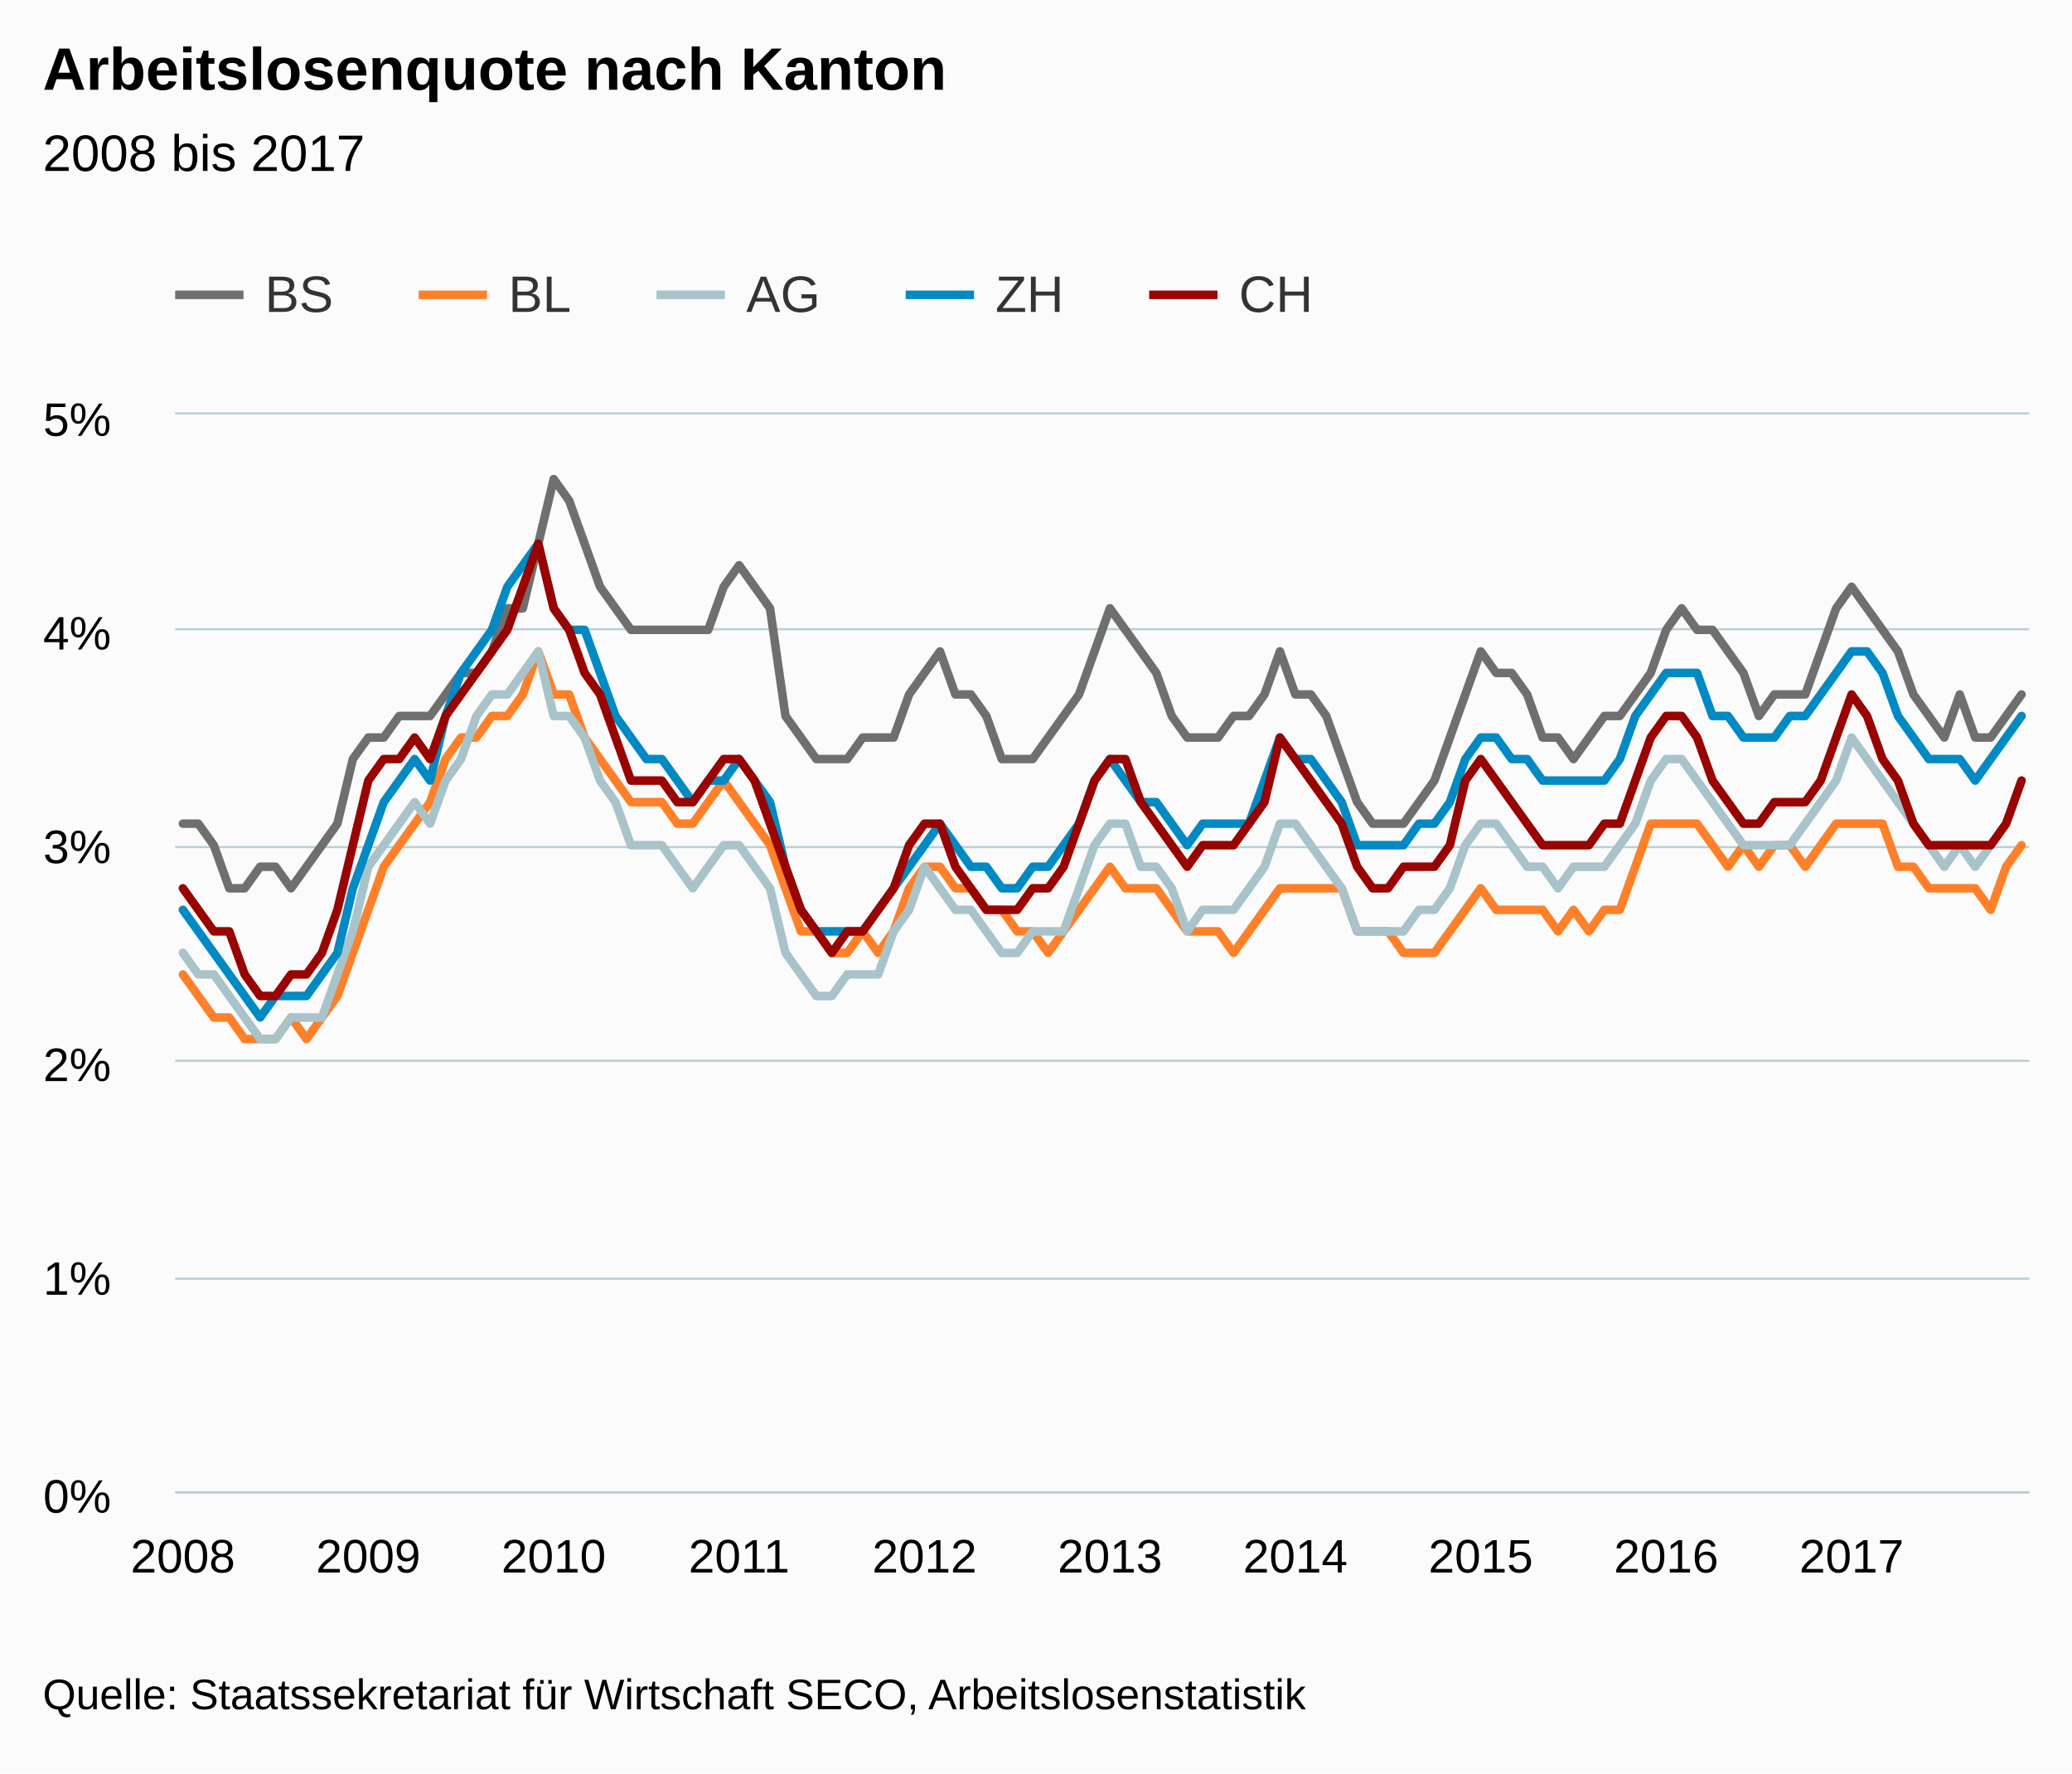
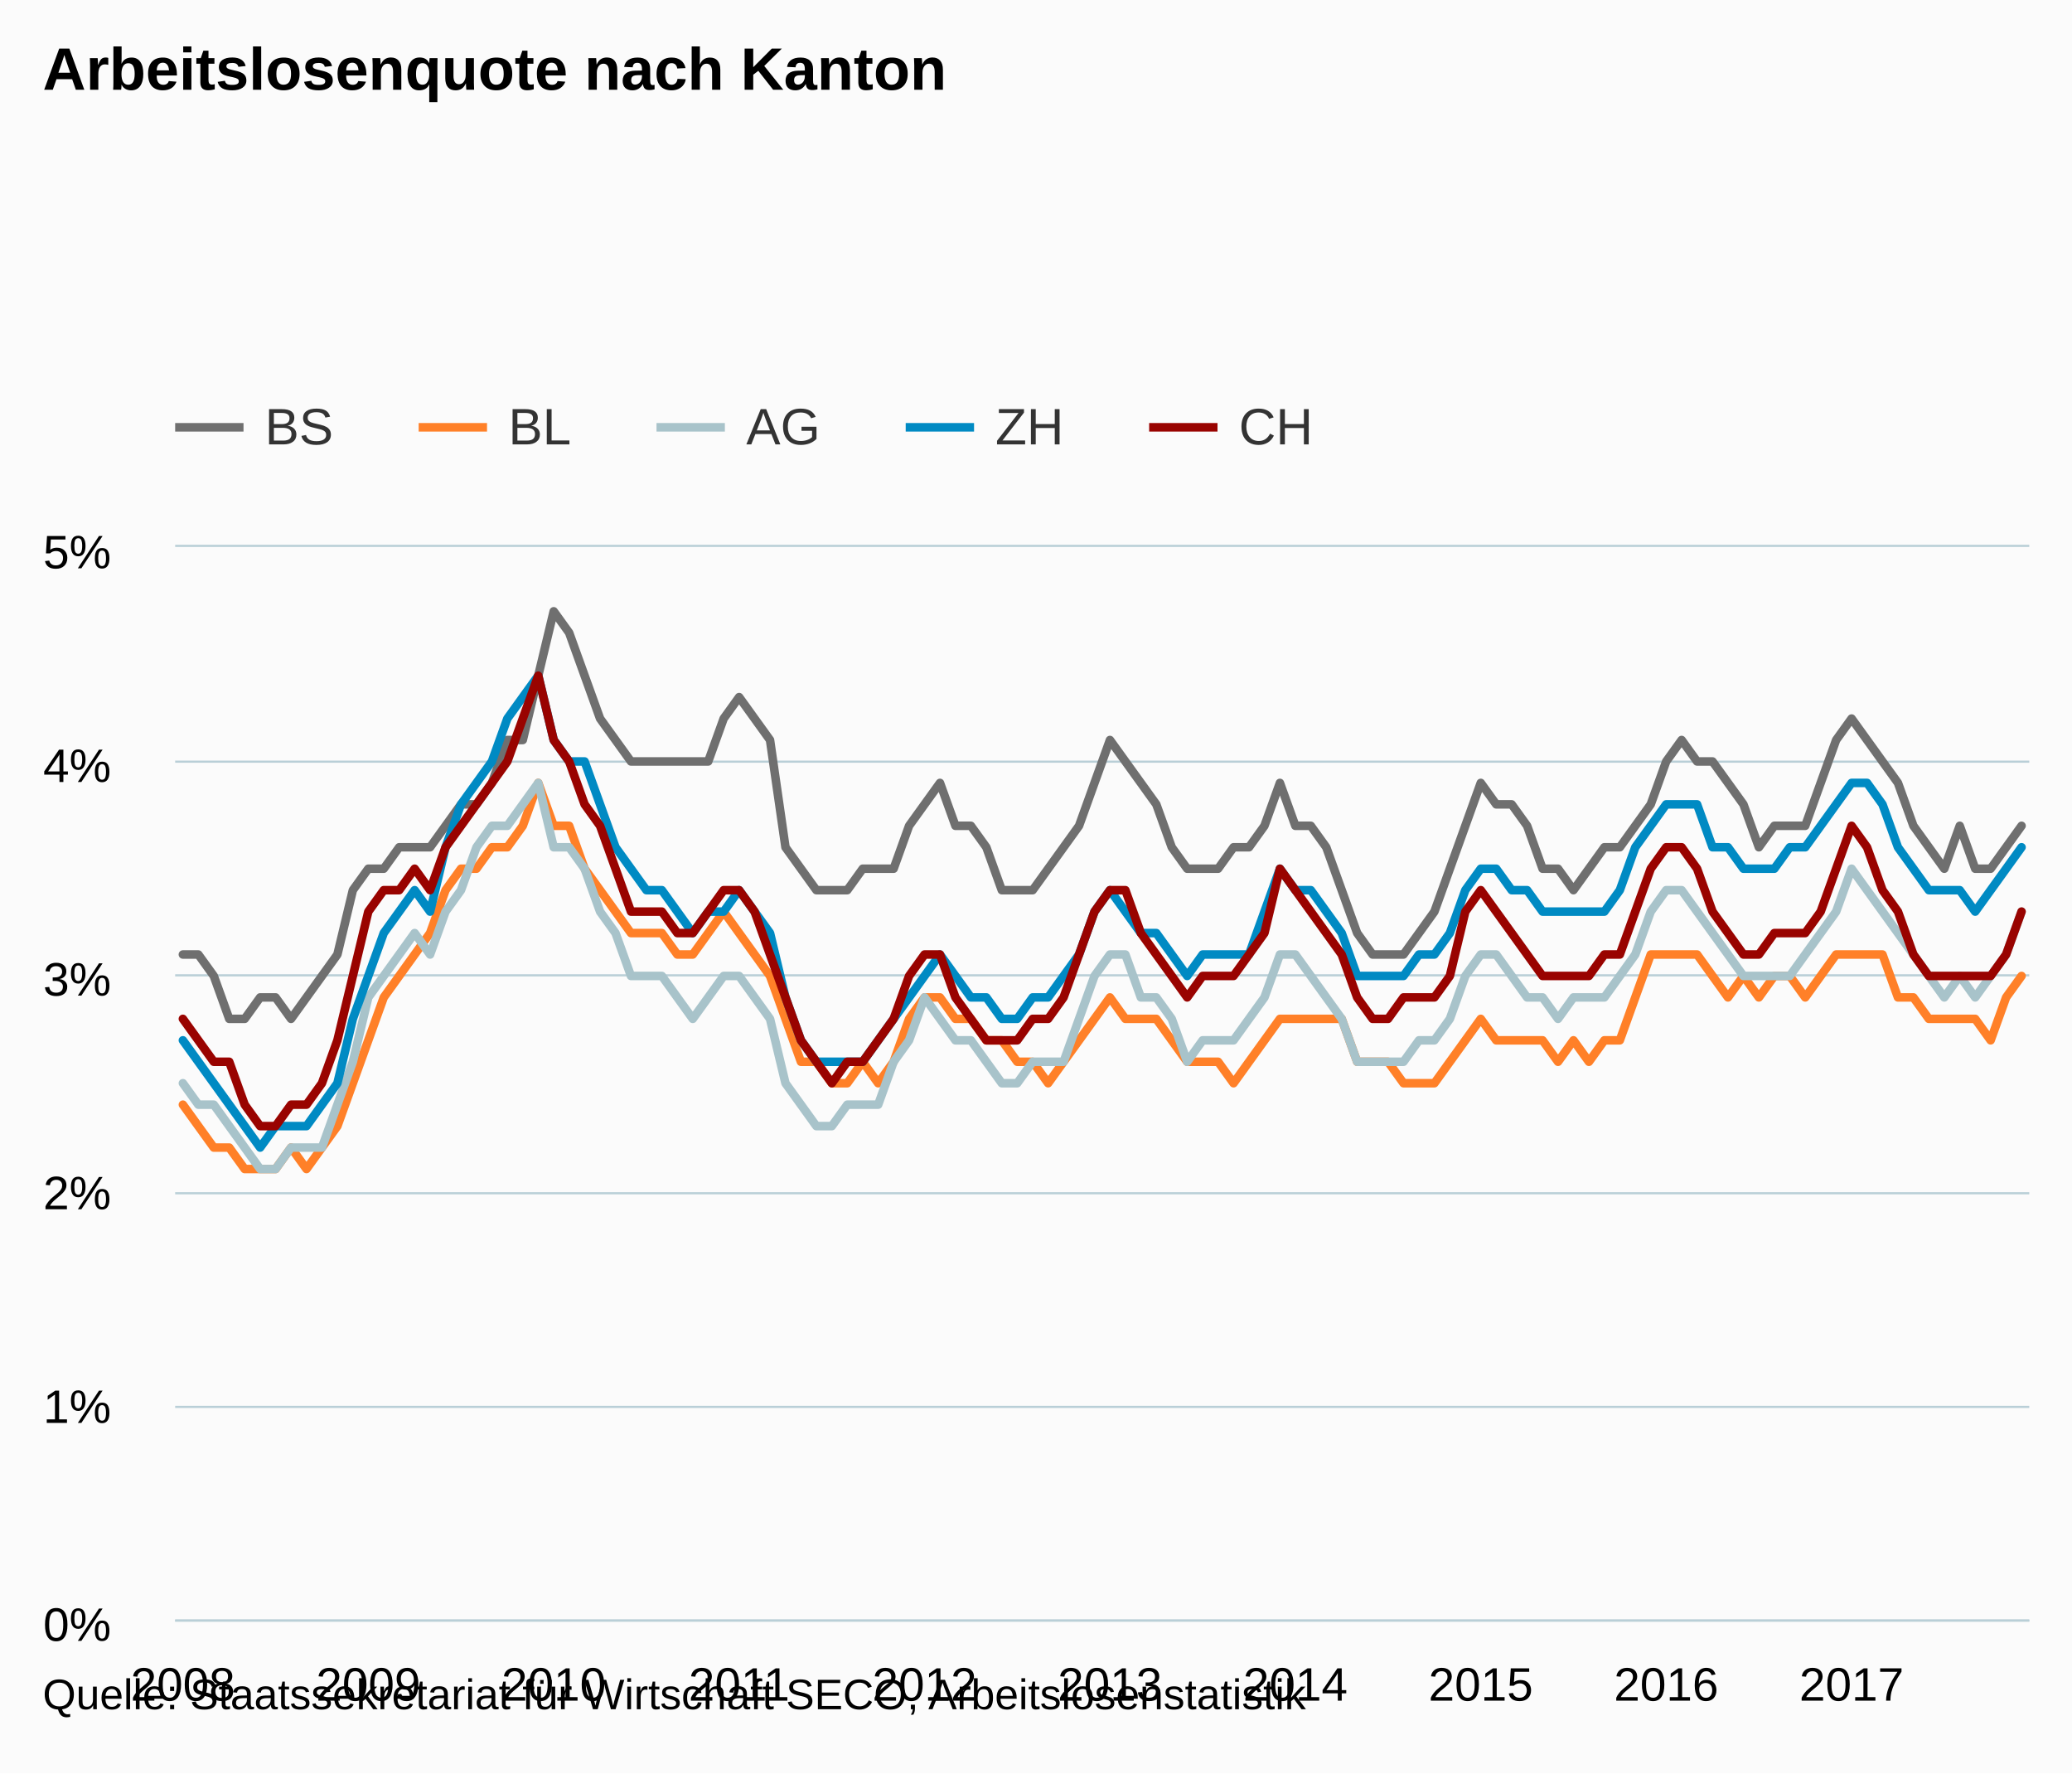
- <svg xmlns="http://www.w3.org/2000/svg" version="1.1" class="highcharts-root" style="font-family:arial;font-size:12px;" viewBox="0 0 485 415">
+ <svg xmlns="http://www.w3.org/2000/svg" version="1.1" class="highcharts-root" style="font-family:Arial;font-size:12px;" viewBox="0 0 485 415">
  <defs>
    <clipPath>
-       <rect x="0" y="0" width="434" height="252" fill="none" />
+       <rect x="0" y="0" width="434" height="251" fill="none" />
    </clipPath>
    <clipPath id="a">
-       <rect x="0" y="0" width="434" height="252" fill="none" />
+       <rect x="0" y="0" width="434" height="251" fill="none" />
    </clipPath>
  </defs>
  <rect fill="#fbfbfb" class="highcharts-background" x="0" y="0" width="485" height="415" rx="0" ry="0" />
-   <rect fill="none" class="highcharts-plot-background" x="41" y="97" width="434" height="252" />
+   <rect fill="none" class="highcharts-plot-background" x="41" y="128" width="434" height="251" />
  <g class="highcharts-pane-group" />
  <g class="highcharts-grid highcharts-xaxis-grid ">
-     <path fill="none" class="highcharts-grid-line" d="M 42.5 97 L 42.5 349" opacity="1" />
-     <path fill="none" class="highcharts-grid-line" d="M 85.5 97 L 85.5 349" opacity="1" />
-     <path fill="none" class="highcharts-grid-line" d="M 129.5 97 L 129.5 349" opacity="1" />
-     <path fill="none" class="highcharts-grid-line" d="M 172.5 97 L 172.5 349" opacity="1" />
-     <path fill="none" class="highcharts-grid-line" d="M 215.5 97 L 215.5 349" opacity="1" />
-     <path fill="none" class="highcharts-grid-line" d="M 259.5 97 L 259.5 349" opacity="1" />
-     <path fill="none" class="highcharts-grid-line" d="M 302.5 97 L 302.5 349" opacity="1" />
-     <path fill="none" class="highcharts-grid-line" d="M 346.5 97 L 346.5 349" opacity="1" />
-     <path fill="none" class="highcharts-grid-line" d="M 389.5 97 L 389.5 349" opacity="1" />
-     <path fill="none" class="highcharts-grid-line" d="M 432.5 97 L 432.5 349" opacity="1" />
+     <path fill="none" class="highcharts-grid-line" d="M 42.5 128 L 42.5 379" opacity="1" />
+     <path fill="none" class="highcharts-grid-line" d="M 85.5 128 L 85.5 379" opacity="1" />
+     <path fill="none" class="highcharts-grid-line" d="M 129.5 128 L 129.5 379" opacity="1" />
+     <path fill="none" class="highcharts-grid-line" d="M 172.5 128 L 172.5 379" opacity="1" />
+     <path fill="none" class="highcharts-grid-line" d="M 215.5 128 L 215.5 379" opacity="1" />
+     <path fill="none" class="highcharts-grid-line" d="M 259.5 128 L 259.5 379" opacity="1" />
+     <path fill="none" class="highcharts-grid-line" d="M 302.5 128 L 302.5 379" opacity="1" />
+     <path fill="none" class="highcharts-grid-line" d="M 346.5 128 L 346.5 379" opacity="1" />
+     <path fill="none" class="highcharts-grid-line" d="M 389.5 128 L 389.5 379" opacity="1" />
+     <path fill="none" class="highcharts-grid-line" d="M 432.5 128 L 432.5 379" opacity="1" />
  </g>
  <g class="highcharts-grid highcharts-yaxis-grid ">
-     <path fill="none" stroke="#B9CFD7" stroke-width="0.5" class="highcharts-grid-line" d="M 41 349.25 L 475 349.25" opacity="1" />
-     <path fill="none" stroke="#B9CFD7" stroke-width="0.5" class="highcharts-grid-line" d="M 41 299.25 L 475 299.25" opacity="1" />
-     <path fill="none" stroke="#B9CFD7" stroke-width="0.5" class="highcharts-grid-line" d="M 41 248.25 L 475 248.25" opacity="1" />
-     <path fill="none" stroke="#B9CFD7" stroke-width="0.5" class="highcharts-grid-line" d="M 41 198.25 L 475 198.25" opacity="1" />
-     <path fill="none" stroke="#B9CFD7" stroke-width="0.5" class="highcharts-grid-line" d="M 41 147.25 L 475 147.25" opacity="1" />
-     <path fill="none" stroke="#B9CFD7" stroke-width="0.5" class="highcharts-grid-line" d="M 41 96.75 L 475 96.75" opacity="1" />
+     <path fill="none" stroke="#B9CFD7" stroke-width="0.5" class="highcharts-grid-line" d="M 41 379.25 L 475 379.25" opacity="1" />
+     <path fill="none" stroke="#B9CFD7" stroke-width="0.5" class="highcharts-grid-line" d="M 41 329.25 L 475 329.25" opacity="1" />
+     <path fill="none" stroke="#B9CFD7" stroke-width="0.5" class="highcharts-grid-line" d="M 41 279.25 L 475 279.25" opacity="1" />
+     <path fill="none" stroke="#B9CFD7" stroke-width="0.5" class="highcharts-grid-line" d="M 41 228.25 L 475 228.25" opacity="1" />
+     <path fill="none" stroke="#B9CFD7" stroke-width="0.5" class="highcharts-grid-line" d="M 41 178.25 L 475 178.25" opacity="1" />
+     <path fill="none" stroke="#B9CFD7" stroke-width="0.5" class="highcharts-grid-line" d="M 41 127.75 L 475 127.75" opacity="1" />
  </g>
-   <rect fill="none" class="highcharts-plot-border" x="41" y="97" width="434" height="252" />
+   <rect fill="none" class="highcharts-plot-border" x="41" y="128" width="434" height="251" />
  <g class="highcharts-axis highcharts-xaxis ">
-     <path fill="none" class="highcharts-axis-line" stroke="#B9CFD7" stroke-width="0.5" d="M 41 349.25 L 475 349.25" />
+     <path fill="none" class="highcharts-axis-line" stroke="#B9CFD7" stroke-width="0.5" d="M 41 379.25 L 475 379.25" />
  </g>
  <g class="highcharts-axis highcharts-yaxis ">
-     <path fill="none" class="highcharts-axis-line" d="M 41 97 L 41 349" />
+     <path fill="none" class="highcharts-axis-line" d="M 41 128 L 41 379" />
  </g>
  <g class="highcharts-series-group">
-     <g class="highcharts-series highcharts-series-0 highcharts-line-series highcharts-color-undefined " transform="translate(41,97) scale(1 1)" clip-path="url(#a)">
-       <path fill="none" d="M 1.808 95.76 L 5.425 95.76 L 9.042 100.8 L 12.658 110.88 L 16.275 110.88 L 19.892 105.84 L 23.508 105.84 L 27.125 110.88 L 30.742 105.84 L 34.358 100.8 L 37.975 95.76 L 41.592 80.64 L 45.208 75.6 L 48.825 75.6 L 52.442 70.56 L 56.058 70.56 L 59.675 70.56 L 63.292 65.52 L 66.908 60.48 L 70.525 60.48 L 74.142 55.44 L 77.758 45.36 L 81.375 45.36 L 84.992 30.24 L 88.608 15.12 L 92.225 20.16 L 95.842 30.24 L 99.458 40.32 L 103.075 45.36 L 106.692 50.4 L 110.308 50.4 L 113.925 50.4 L 117.542 50.4 L 121.158 50.4 L 124.775 50.4 L 128.392 40.32 L 132.008 35.28 L 135.625 40.32 L 139.242 45.36 L 142.858 70.56 L 146.475 75.6 L 150.092 80.64 L 153.708 80.64 L 157.325 80.64 L 160.942 75.6 L 164.558 75.6 L 168.175 75.6 L 171.792 65.52 L 175.408 60.48 L 179.025 55.44 L 182.642 65.52 L 186.258 65.52 L 189.875 70.56 L 193.492 80.64 L 197.108 80.64 L 200.725 80.64 L 204.342 75.6 L 207.958 70.56 L 211.575 65.52 L 215.192 55.44 L 218.808 45.36 L 222.425 50.4 L 226.042 55.44 L 229.658 60.48 L 233.275 70.56 L 236.892 75.6 L 240.508 75.6 L 244.125 75.6 L 247.742 70.56 L 251.358 70.56 L 254.975 65.52 L 258.592 55.44 L 262.208 65.52 L 265.825 65.52 L 269.442 70.56 L 273.058 80.64 L 276.675 90.72 L 280.292 95.76 L 283.908 95.76 L 287.525 95.76 L 291.142 90.72 L 294.758 85.68 L 298.375 75.6 L 301.992 65.52 L 305.608 55.44 L 309.225 60.48 L 312.842 60.48 L 316.458 65.52 L 320.075 75.6 L 323.692 75.6 L 327.308 80.64 L 330.925 75.6 L 334.542 70.56 L 338.158 70.56 L 341.775 65.52 L 345.392 60.48 L 349.008 50.4 L 352.625 45.36 L 356.242 50.4 L 359.858 50.4 L 363.475 55.44 L 367.092 60.48 L 370.708 70.56 L 374.325 65.52 L 377.942 65.52 L 381.558 65.52 L 385.175 55.44 L 388.792 45.36 L 392.408 40.32 L 396.025 45.36 L 399.642 50.4 L 403.258 55.44 L 406.875 65.52 L 410.492 70.56 L 414.108 75.6 L 417.725 65.52 L 421.342 75.6 L 424.958 75.6 L 428.575 70.56 L 432.192 65.52" class="highcharts-graph" stroke="#6F6F6F" stroke-width="2" stroke-linejoin="round" stroke-linecap="round" />
+     <g class="highcharts-series highcharts-series-0 highcharts-line-series " transform="translate(41,128) scale(1 1)" clip-path="url(#a)">
+       <path fill="none" d="M 1.808 95.38 L 5.425 95.38 L 9.042 100.4 L 12.658 110.44 L 16.275 110.44 L 19.892 105.42 L 23.508 105.42 L 27.125 110.44 L 30.742 105.42 L 34.358 100.4 L 37.975 95.38 L 41.592 80.32 L 45.208 75.3 L 48.825 75.3 L 52.442 70.28 L 56.058 70.28 L 59.675 70.28 L 63.292 65.26 L 66.908 60.24 L 70.525 60.24 L 74.142 55.22 L 77.758 45.18 L 81.375 45.18 L 84.992 30.12 L 88.608 15.06 L 92.225 20.08 L 95.842 30.12 L 99.458 40.16 L 103.075 45.18 L 106.692 50.2 L 110.308 50.2 L 113.925 50.2 L 117.542 50.2 L 121.158 50.2 L 124.775 50.2 L 128.392 40.16 L 132.008 35.14 L 135.625 40.16 L 139.242 45.18 L 142.858 70.28 L 146.475 75.3 L 150.092 80.32 L 153.708 80.32 L 157.325 80.32 L 160.942 75.3 L 164.558 75.3 L 168.175 75.3 L 171.792 65.26 L 175.408 60.24 L 179.025 55.22 L 182.642 65.26 L 186.258 65.26 L 189.875 70.28 L 193.492 80.32 L 197.108 80.32 L 200.725 80.32 L 204.342 75.3 L 207.958 70.28 L 211.575 65.26 L 215.192 55.22 L 218.808 45.18 L 222.425 50.2 L 226.042 55.22 L 229.658 60.24 L 233.275 70.28 L 236.892 75.3 L 240.508 75.3 L 244.125 75.3 L 247.742 70.28 L 251.358 70.28 L 254.975 65.26 L 258.592 55.22 L 262.208 65.26 L 265.825 65.26 L 269.442 70.28 L 273.058 80.32 L 276.675 90.36 L 280.292 95.38 L 283.908 95.38 L 287.525 95.38 L 291.142 90.36 L 294.758 85.34 L 298.375 75.3 L 301.992 65.26 L 305.608 55.22 L 309.225 60.24 L 312.842 60.24 L 316.458 65.26 L 320.075 75.3 L 323.692 75.3 L 327.308 80.32 L 330.925 75.3 L 334.542 70.28 L 338.158 70.28 L 341.775 65.26 L 345.392 60.24 L 349.008 50.2 L 352.625 45.18 L 356.242 50.2 L 359.858 50.2 L 363.475 55.22 L 367.092 60.24 L 370.708 70.28 L 374.325 65.26 L 377.942 65.26 L 381.558 65.26 L 385.175 55.22 L 388.792 45.18 L 392.408 40.16 L 396.025 45.18 L 399.642 50.2 L 403.258 55.22 L 406.875 65.26 L 410.492 70.28 L 414.108 75.3 L 417.725 65.26 L 421.342 75.3 L 424.958 75.3 L 428.575 70.28 L 432.192 65.26" class="highcharts-graph" stroke="#6F6F6F" stroke-width="2" stroke-linejoin="round" stroke-linecap="round" />
    </g>
-     <g class="highcharts-markers highcharts-series-0 highcharts-line-series highcharts-color-undefined " transform="translate(41,97) scale(1 1)" clip-path="none" />
-     <g class="highcharts-series highcharts-series-1 highcharts-line-series highcharts-color-undefined " transform="translate(41,97) scale(1 1)" clip-path="url(#a)">
-       <path fill="none" d="M 1.808 131.04 L 5.425 136.08 L 9.042 141.12 L 12.658 141.12 L 16.275 146.16 L 19.892 146.16 L 23.508 146.16 L 27.125 141.12 L 30.742 146.16 L 34.358 141.12 L 37.975 136.08 L 41.592 126 L 45.208 115.92 L 48.825 105.84 L 52.442 100.8 L 56.058 95.76 L 59.675 90.72 L 63.292 80.64 L 66.908 75.6 L 70.525 75.6 L 74.142 70.56 L 77.758 70.56 L 81.375 65.52 L 84.992 55.44 L 88.608 65.52 L 92.225 65.52 L 95.842 75.6 L 99.458 80.64 L 103.075 85.68 L 106.692 90.72 L 110.308 90.72 L 113.925 90.72 L 117.542 95.76 L 121.158 95.76 L 124.775 90.72 L 128.392 85.68 L 132.008 90.72 L 135.625 95.76 L 139.242 100.8 L 142.858 110.88 L 146.475 120.96 L 150.092 120.96 L 153.708 126 L 157.325 126 L 160.942 120.96 L 164.558 126 L 168.175 120.96 L 171.792 110.88 L 175.408 105.84 L 179.025 105.84 L 182.642 110.88 L 186.258 110.88 L 189.875 115.92 L 193.492 115.92 L 197.108 120.96 L 200.725 120.96 L 204.342 126 L 207.958 120.96 L 211.575 115.92 L 215.192 110.88 L 218.808 105.84 L 222.425 110.88 L 226.042 110.88 L 229.658 110.88 L 233.275 115.92 L 236.892 120.96 L 240.508 120.96 L 244.125 120.96 L 247.742 126 L 251.358 120.96 L 254.975 115.92 L 258.592 110.88 L 262.208 110.88 L 265.825 110.88 L 269.442 110.88 L 273.058 110.88 L 276.675 120.96 L 280.292 120.96 L 283.908 120.96 L 287.525 126 L 291.142 126 L 294.758 126 L 298.375 120.96 L 301.992 115.92 L 305.608 110.88 L 309.225 115.92 L 312.842 115.92 L 316.458 115.92 L 320.075 115.92 L 323.692 120.96 L 327.308 115.92 L 330.925 120.96 L 334.542 115.92 L 338.158 115.92 L 341.775 105.84 L 345.392 95.76 L 349.008 95.76 L 352.625 95.76 L 356.242 95.76 L 359.858 100.8 L 363.475 105.84 L 367.092 100.8 L 370.708 105.84 L 374.325 100.8 L 377.942 100.8 L 381.558 105.84 L 385.175 100.8 L 388.792 95.76 L 392.408 95.76 L 396.025 95.76 L 399.642 95.76 L 403.258 105.84 L 406.875 105.84 L 410.492 110.88 L 414.108 110.88 L 417.725 110.88 L 421.342 110.88 L 424.958 115.92 L 428.575 105.84 L 432.192 100.8" class="highcharts-graph" stroke="#FF8028" stroke-width="2" stroke-linejoin="round" stroke-linecap="round" />
+     <g class="highcharts-markers highcharts-series-0 highcharts-line-series " transform="translate(41,128) scale(1 1)" clip-path="none" />
+     <g class="highcharts-series highcharts-series-1 highcharts-line-series " transform="translate(41,128) scale(1 1)" clip-path="url(#a)">
+       <path fill="none" d="M 1.808 130.52 L 5.425 135.54 L 9.042 140.56 L 12.658 140.56 L 16.275 145.58 L 19.892 145.58 L 23.508 145.58 L 27.125 140.56 L 30.742 145.58 L 34.358 140.56 L 37.975 135.54 L 41.592 125.5 L 45.208 115.46 L 48.825 105.42 L 52.442 100.4 L 56.058 95.38 L 59.675 90.36 L 63.292 80.32 L 66.908 75.3 L 70.525 75.3 L 74.142 70.28 L 77.758 70.28 L 81.375 65.26 L 84.992 55.22 L 88.608 65.26 L 92.225 65.26 L 95.842 75.3 L 99.458 80.32 L 103.075 85.34 L 106.692 90.36 L 110.308 90.36 L 113.925 90.36 L 117.542 95.38 L 121.158 95.38 L 124.775 90.36 L 128.392 85.34 L 132.008 90.36 L 135.625 95.38 L 139.242 100.4 L 142.858 110.44 L 146.475 120.48 L 150.092 120.48 L 153.708 125.5 L 157.325 125.5 L 160.942 120.48 L 164.558 125.5 L 168.175 120.48 L 171.792 110.44 L 175.408 105.42 L 179.025 105.42 L 182.642 110.44 L 186.258 110.44 L 189.875 115.46 L 193.492 115.46 L 197.108 120.48 L 200.725 120.48 L 204.342 125.5 L 207.958 120.48 L 211.575 115.46 L 215.192 110.44 L 218.808 105.42 L 222.425 110.44 L 226.042 110.44 L 229.658 110.44 L 233.275 115.46 L 236.892 120.48 L 240.508 120.48 L 244.125 120.48 L 247.742 125.5 L 251.358 120.48 L 254.975 115.46 L 258.592 110.44 L 262.208 110.44 L 265.825 110.44 L 269.442 110.44 L 273.058 110.44 L 276.675 120.48 L 280.292 120.48 L 283.908 120.48 L 287.525 125.5 L 291.142 125.5 L 294.758 125.5 L 298.375 120.48 L 301.992 115.46 L 305.608 110.44 L 309.225 115.46 L 312.842 115.46 L 316.458 115.46 L 320.075 115.46 L 323.692 120.48 L 327.308 115.46 L 330.925 120.48 L 334.542 115.46 L 338.158 115.46 L 341.775 105.42 L 345.392 95.38 L 349.008 95.38 L 352.625 95.38 L 356.242 95.38 L 359.858 100.4 L 363.475 105.42 L 367.092 100.4 L 370.708 105.42 L 374.325 100.4 L 377.942 100.4 L 381.558 105.42 L 385.175 100.4 L 388.792 95.38 L 392.408 95.38 L 396.025 95.38 L 399.642 95.38 L 403.258 105.42 L 406.875 105.42 L 410.492 110.44 L 414.108 110.44 L 417.725 110.44 L 421.342 110.44 L 424.958 115.46 L 428.575 105.42 L 432.192 100.4" class="highcharts-graph" stroke="#FF8028" stroke-width="2" stroke-linejoin="round" stroke-linecap="round" />
    </g>
-     <g class="highcharts-markers highcharts-series-1 highcharts-line-series highcharts-color-undefined " transform="translate(41,97) scale(1 1)" clip-path="none" />
-     <g class="highcharts-series highcharts-series-2 highcharts-line-series highcharts-color-undefined " transform="translate(41,97) scale(1 1)" clip-path="url(#a)">
-       <path fill="none" d="M 1.808 126 L 5.425 131.04 L 9.042 131.04 L 12.658 136.08 L 16.275 141.12 L 19.892 146.16 L 23.508 146.16 L 27.125 141.12 L 30.742 141.12 L 34.358 141.12 L 37.975 131.04 L 41.592 120.96 L 45.208 105.84 L 48.825 100.8 L 52.442 95.76 L 56.058 90.72 L 59.675 95.76 L 63.292 85.68 L 66.908 80.64 L 70.525 70.56 L 74.142 65.52 L 77.758 65.52 L 81.375 60.48 L 84.992 55.44 L 88.608 70.56 L 92.225 70.56 L 95.842 75.6 L 99.458 85.68 L 103.075 90.72 L 106.692 100.8 L 110.308 100.8 L 113.925 100.8 L 117.542 105.84 L 121.158 110.88 L 124.775 105.84 L 128.392 100.8 L 132.008 100.8 L 135.625 105.84 L 139.242 110.88 L 142.858 126 L 146.475 131.04 L 150.092 136.08 L 153.708 136.08 L 157.325 131.04 L 160.942 131.04 L 164.558 131.04 L 168.175 120.96 L 171.792 115.92 L 175.408 105.84 L 179.025 110.88 L 182.642 115.92 L 186.258 115.92 L 189.875 120.96 L 193.492 126 L 197.108 126 L 200.725 120.96 L 204.342 120.96 L 207.958 120.96 L 211.575 110.88 L 215.192 100.8 L 218.808 95.76 L 222.425 95.76 L 226.042 105.84 L 229.658 105.84 L 233.275 110.88 L 236.892 120.96 L 240.508 115.92 L 244.125 115.92 L 247.742 115.92 L 251.358 110.88 L 254.975 105.84 L 258.592 95.76 L 262.208 95.76 L 265.825 100.8 L 269.442 105.84 L 273.058 110.88 L 276.675 120.96 L 280.292 120.96 L 283.908 120.96 L 287.525 120.96 L 291.142 115.92 L 294.758 115.92 L 298.375 110.88 L 301.992 100.8 L 305.608 95.76 L 309.225 95.76 L 312.842 100.8 L 316.458 105.84 L 320.075 105.84 L 323.692 110.88 L 327.308 105.84 L 330.925 105.84 L 334.542 105.84 L 338.158 100.8 L 341.775 95.76 L 345.392 85.68 L 349.008 80.64 L 352.625 80.64 L 356.242 85.68 L 359.858 90.72 L 363.475 95.76 L 367.092 100.8 L 370.708 100.8 L 374.325 100.8 L 377.942 100.8 L 381.558 95.76 L 385.175 90.72 L 388.792 85.68 L 392.408 75.6 L 396.025 80.64 L 399.642 85.68 L 403.258 90.72 L 406.875 95.76 L 410.492 100.8 L 414.108 105.84 L 417.725 100.8 L 421.342 105.84 L 424.958 100.8 L 428.575 95.76 L 432.192 85.68" class="highcharts-graph" stroke="#A8C3CA" stroke-width="2" stroke-linejoin="round" stroke-linecap="round" />
+     <g class="highcharts-markers highcharts-series-1 highcharts-line-series " transform="translate(41,128) scale(1 1)" clip-path="none" />
+     <g class="highcharts-series highcharts-series-2 highcharts-line-series " transform="translate(41,128) scale(1 1)" clip-path="url(#a)">
+       <path fill="none" d="M 1.808 125.5 L 5.425 130.52 L 9.042 130.52 L 12.658 135.54 L 16.275 140.56 L 19.892 145.58 L 23.508 145.58 L 27.125 140.56 L 30.742 140.56 L 34.358 140.56 L 37.975 130.52 L 41.592 120.48 L 45.208 105.42 L 48.825 100.4 L 52.442 95.38 L 56.058 90.36 L 59.675 95.38 L 63.292 85.34 L 66.908 80.32 L 70.525 70.28 L 74.142 65.26 L 77.758 65.26 L 81.375 60.24 L 84.992 55.22 L 88.608 70.28 L 92.225 70.28 L 95.842 75.3 L 99.458 85.34 L 103.075 90.36 L 106.692 100.4 L 110.308 100.4 L 113.925 100.4 L 117.542 105.42 L 121.158 110.44 L 124.775 105.42 L 128.392 100.4 L 132.008 100.4 L 135.625 105.42 L 139.242 110.44 L 142.858 125.5 L 146.475 130.52 L 150.092 135.54 L 153.708 135.54 L 157.325 130.52 L 160.942 130.52 L 164.558 130.52 L 168.175 120.48 L 171.792 115.46 L 175.408 105.42 L 179.025 110.44 L 182.642 115.46 L 186.258 115.46 L 189.875 120.48 L 193.492 125.5 L 197.108 125.5 L 200.725 120.48 L 204.342 120.48 L 207.958 120.48 L 211.575 110.44 L 215.192 100.4 L 218.808 95.38 L 222.425 95.38 L 226.042 105.42 L 229.658 105.42 L 233.275 110.44 L 236.892 120.48 L 240.508 115.46 L 244.125 115.46 L 247.742 115.46 L 251.358 110.44 L 254.975 105.42 L 258.592 95.38 L 262.208 95.38 L 265.825 100.4 L 269.442 105.42 L 273.058 110.44 L 276.675 120.48 L 280.292 120.48 L 283.908 120.48 L 287.525 120.48 L 291.142 115.46 L 294.758 115.46 L 298.375 110.44 L 301.992 100.4 L 305.608 95.38 L 309.225 95.38 L 312.842 100.4 L 316.458 105.42 L 320.075 105.42 L 323.692 110.44 L 327.308 105.42 L 330.925 105.42 L 334.542 105.42 L 338.158 100.4 L 341.775 95.38 L 345.392 85.34 L 349.008 80.32 L 352.625 80.32 L 356.242 85.34 L 359.858 90.36 L 363.475 95.38 L 367.092 100.4 L 370.708 100.4 L 374.325 100.4 L 377.942 100.4 L 381.558 95.38 L 385.175 90.36 L 388.792 85.34 L 392.408 75.3 L 396.025 80.32 L 399.642 85.34 L 403.258 90.36 L 406.875 95.38 L 410.492 100.4 L 414.108 105.42 L 417.725 100.4 L 421.342 105.42 L 424.958 100.4 L 428.575 95.38 L 432.192 85.34" class="highcharts-graph" stroke="#A8C3CA" stroke-width="2" stroke-linejoin="round" stroke-linecap="round" />
    </g>
-     <g class="highcharts-markers highcharts-series-2 highcharts-line-series highcharts-color-undefined " transform="translate(41,97) scale(1 1)" clip-path="none" />
-     <g class="highcharts-series highcharts-series-3 highcharts-line-series highcharts-color-undefined " transform="translate(41,97) scale(1 1)" clip-path="url(#a)">
-       <path fill="none" d="M 1.808 115.92 L 5.425 120.96 L 9.042 126 L 12.658 131.04 L 16.275 136.08 L 19.892 141.12 L 23.508 136.08 L 27.125 136.08 L 30.742 136.08 L 34.358 131.04 L 37.975 126 L 41.592 110.88 L 45.208 100.8 L 48.825 90.72 L 52.442 85.68 L 56.058 80.64 L 59.675 85.68 L 63.292 70.56 L 66.908 60.48 L 70.525 55.44 L 74.142 50.4 L 77.758 40.32 L 81.375 35.28 L 84.992 30.24 L 88.608 45.36 L 92.225 50.4 L 95.842 50.4 L 99.458 60.48 L 103.075 70.56 L 106.692 75.6 L 110.308 80.64 L 113.925 80.64 L 117.542 85.68 L 121.158 90.72 L 124.775 85.68 L 128.392 85.68 L 132.008 80.64 L 135.625 85.68 L 139.242 90.72 L 142.858 105.84 L 146.475 115.92 L 150.092 120.96 L 153.708 120.96 L 157.325 120.96 L 160.942 120.96 L 164.558 115.92 L 168.175 110.88 L 171.792 105.84 L 175.408 100.8 L 179.025 95.76 L 182.642 100.8 L 186.258 105.84 L 189.875 105.84 L 193.492 110.88 L 197.108 110.88 L 200.725 105.84 L 204.342 105.84 L 207.958 100.8 L 211.575 95.76 L 215.192 85.68 L 218.808 80.64 L 222.425 85.68 L 226.042 90.72 L 229.658 90.72 L 233.275 95.76 L 236.892 100.8 L 240.508 95.76 L 244.125 95.76 L 247.742 95.76 L 251.358 95.76 L 254.975 85.68 L 258.592 75.6 L 262.208 80.64 L 265.825 80.64 L 269.442 85.68 L 273.058 90.72 L 276.675 100.8 L 280.292 100.8 L 283.908 100.8 L 287.525 100.8 L 291.142 95.76 L 294.758 95.76 L 298.375 90.72 L 301.992 80.64 L 305.608 75.6 L 309.225 75.6 L 312.842 80.64 L 316.458 80.64 L 320.075 85.68 L 323.692 85.68 L 327.308 85.68 L 330.925 85.68 L 334.542 85.68 L 338.158 80.64 L 341.775 70.56 L 345.392 65.52 L 349.008 60.48 L 352.625 60.48 L 356.242 60.48 L 359.858 70.56 L 363.475 70.56 L 367.092 75.6 L 370.708 75.6 L 374.325 75.6 L 377.942 70.56 L 381.558 70.56 L 385.175 65.52 L 388.792 60.48 L 392.408 55.44 L 396.025 55.44 L 399.642 60.48 L 403.258 70.56 L 406.875 75.6 L 410.492 80.64 L 414.108 80.64 L 417.725 80.64 L 421.342 85.68 L 424.958 80.64 L 428.575 75.6 L 432.192 70.56" class="highcharts-graph" stroke="#008AC3" stroke-width="2" stroke-linejoin="round" stroke-linecap="round" />
+     <g class="highcharts-markers highcharts-series-2 highcharts-line-series " transform="translate(41,128) scale(1 1)" clip-path="none" />
+     <g class="highcharts-series highcharts-series-3 highcharts-line-series " transform="translate(41,128) scale(1 1)" clip-path="url(#a)">
+       <path fill="none" d="M 1.808 115.46 L 5.425 120.48 L 9.042 125.5 L 12.658 130.52 L 16.275 135.54 L 19.892 140.56 L 23.508 135.54 L 27.125 135.54 L 30.742 135.54 L 34.358 130.52 L 37.975 125.5 L 41.592 110.44 L 45.208 100.4 L 48.825 90.36 L 52.442 85.34 L 56.058 80.32 L 59.675 85.34 L 63.292 70.28 L 66.908 60.24 L 70.525 55.22 L 74.142 50.2 L 77.758 40.16 L 81.375 35.14 L 84.992 30.12 L 88.608 45.18 L 92.225 50.2 L 95.842 50.2 L 99.458 60.24 L 103.075 70.28 L 106.692 75.3 L 110.308 80.32 L 113.925 80.32 L 117.542 85.34 L 121.158 90.36 L 124.775 85.34 L 128.392 85.34 L 132.008 80.32 L 135.625 85.34 L 139.242 90.36 L 142.858 105.42 L 146.475 115.46 L 150.092 120.48 L 153.708 120.48 L 157.325 120.48 L 160.942 120.48 L 164.558 115.46 L 168.175 110.44 L 171.792 105.42 L 175.408 100.4 L 179.025 95.38 L 182.642 100.4 L 186.258 105.42 L 189.875 105.42 L 193.492 110.44 L 197.108 110.44 L 200.725 105.42 L 204.342 105.42 L 207.958 100.4 L 211.575 95.38 L 215.192 85.34 L 218.808 80.32 L 222.425 85.34 L 226.042 90.36 L 229.658 90.36 L 233.275 95.38 L 236.892 100.4 L 240.508 95.38 L 244.125 95.38 L 247.742 95.38 L 251.358 95.38 L 254.975 85.34 L 258.592 75.3 L 262.208 80.32 L 265.825 80.32 L 269.442 85.34 L 273.058 90.36 L 276.675 100.4 L 280.292 100.4 L 283.908 100.4 L 287.525 100.4 L 291.142 95.38 L 294.758 95.38 L 298.375 90.36 L 301.992 80.32 L 305.608 75.3 L 309.225 75.3 L 312.842 80.32 L 316.458 80.32 L 320.075 85.34 L 323.692 85.34 L 327.308 85.34 L 330.925 85.34 L 334.542 85.34 L 338.158 80.32 L 341.775 70.28 L 345.392 65.26 L 349.008 60.24 L 352.625 60.24 L 356.242 60.24 L 359.858 70.28 L 363.475 70.28 L 367.092 75.3 L 370.708 75.3 L 374.325 75.3 L 377.942 70.28 L 381.558 70.28 L 385.175 65.26 L 388.792 60.24 L 392.408 55.22 L 396.025 55.22 L 399.642 60.24 L 403.258 70.28 L 406.875 75.3 L 410.492 80.32 L 414.108 80.32 L 417.725 80.32 L 421.342 85.34 L 424.958 80.32 L 428.575 75.3 L 432.192 70.28" class="highcharts-graph" stroke="#008AC3" stroke-width="2" stroke-linejoin="round" stroke-linecap="round" />
    </g>
-     <g class="highcharts-markers highcharts-series-3 highcharts-line-series highcharts-color-undefined " transform="translate(41,97) scale(1 1)" clip-path="none" />
-     <g class="highcharts-series highcharts-series-4 highcharts-line-series highcharts-color-undefined " transform="translate(41,97) scale(1 1)" clip-path="url(#a)">
-       <path fill="none" d="M 1.808 110.88 L 5.425 115.92 L 9.042 120.96 L 12.658 120.96 L 16.275 131.04 L 19.892 136.08 L 23.508 136.08 L 27.125 131.04 L 30.742 131.04 L 34.358 126 L 37.975 115.92 L 41.592 100.8 L 45.208 85.68 L 48.825 80.64 L 52.442 80.64 L 56.058 75.6 L 59.675 80.64 L 63.292 70.56 L 66.908 65.52 L 70.525 60.48 L 74.142 55.44 L 77.758 50.4 L 81.375 40.32 L 84.992 30.24 L 88.608 45.36 L 92.225 50.4 L 95.842 60.48 L 99.458 65.52 L 103.075 75.6 L 106.692 85.68 L 110.308 85.68 L 113.925 85.68 L 117.542 90.72 L 121.158 90.72 L 124.775 85.68 L 128.392 80.64 L 132.008 80.64 L 135.625 85.68 L 139.242 95.76 L 142.858 105.84 L 146.475 115.92 L 150.092 120.96 L 153.708 126 L 157.325 120.96 L 160.942 120.96 L 164.558 115.92 L 168.175 110.88 L 171.792 100.8 L 175.408 95.76 L 179.025 95.76 L 182.642 105.84 L 186.258 110.88 L 189.875 115.92 L 193.492 115.92 L 197.108 115.92 L 200.725 110.88 L 204.342 110.88 L 207.958 105.84 L 211.575 95.76 L 215.192 85.68 L 218.808 80.64 L 222.425 80.64 L 226.042 90.72 L 229.658 95.76 L 233.275 100.8 L 236.892 105.84 L 240.508 100.8 L 244.125 100.8 L 247.742 100.8 L 251.358 95.76 L 254.975 90.72 L 258.592 75.6 L 262.208 80.64 L 265.825 85.68 L 269.442 90.72 L 273.058 95.76 L 276.675 105.84 L 280.292 110.88 L 283.908 110.88 L 287.525 105.84 L 291.142 105.84 L 294.758 105.84 L 298.375 100.8 L 301.992 85.68 L 305.608 80.64 L 309.225 85.68 L 312.842 90.72 L 316.458 95.76 L 320.075 100.8 L 323.692 100.8 L 327.308 100.8 L 330.925 100.8 L 334.542 95.76 L 338.158 95.76 L 341.775 85.68 L 345.392 75.6 L 349.008 70.56 L 352.625 70.56 L 356.242 75.6 L 359.858 85.68 L 363.475 90.72 L 367.092 95.76 L 370.708 95.76 L 374.325 90.72 L 377.942 90.72 L 381.558 90.72 L 385.175 85.68 L 388.792 75.6 L 392.408 65.52 L 396.025 70.56 L 399.642 80.64 L 403.258 85.68 L 406.875 95.76 L 410.492 100.8 L 414.108 100.8 L 417.725 100.8 L 421.342 100.8 L 424.958 100.8 L 428.575 95.76 L 432.192 85.68" class="highcharts-graph" stroke="#990300" stroke-width="2" stroke-linejoin="round" stroke-linecap="round" />
+     <g class="highcharts-markers highcharts-series-3 highcharts-line-series " transform="translate(41,128) scale(1 1)" clip-path="none" />
+     <g class="highcharts-series highcharts-series-4 highcharts-line-series " transform="translate(41,128) scale(1 1)" clip-path="url(#a)">
+       <path fill="none" d="M 1.808 110.44 L 5.425 115.46 L 9.042 120.48 L 12.658 120.48 L 16.275 130.52 L 19.892 135.54 L 23.508 135.54 L 27.125 130.52 L 30.742 130.52 L 34.358 125.5 L 37.975 115.46 L 41.592 100.4 L 45.208 85.34 L 48.825 80.32 L 52.442 80.32 L 56.058 75.3 L 59.675 80.32 L 63.292 70.28 L 66.908 65.26 L 70.525 60.24 L 74.142 55.22 L 77.758 50.2 L 81.375 40.16 L 84.992 30.12 L 88.608 45.18 L 92.225 50.2 L 95.842 60.24 L 99.458 65.26 L 103.075 75.3 L 106.692 85.34 L 110.308 85.34 L 113.925 85.34 L 117.542 90.36 L 121.158 90.36 L 124.775 85.34 L 128.392 80.32 L 132.008 80.32 L 135.625 85.34 L 139.242 95.38 L 142.858 105.42 L 146.475 115.46 L 150.092 120.48 L 153.708 125.5 L 157.325 120.48 L 160.942 120.48 L 164.558 115.46 L 168.175 110.44 L 171.792 100.4 L 175.408 95.38 L 179.025 95.38 L 182.642 105.42 L 186.258 110.44 L 189.875 115.46 L 193.492 115.46 L 197.108 115.46 L 200.725 110.44 L 204.342 110.44 L 207.958 105.42 L 211.575 95.38 L 215.192 85.34 L 218.808 80.32 L 222.425 80.32 L 226.042 90.36 L 229.658 95.38 L 233.275 100.4 L 236.892 105.42 L 240.508 100.4 L 244.125 100.4 L 247.742 100.4 L 251.358 95.38 L 254.975 90.36 L 258.592 75.3 L 262.208 80.32 L 265.825 85.34 L 269.442 90.36 L 273.058 95.38 L 276.675 105.42 L 280.292 110.44 L 283.908 110.44 L 287.525 105.42 L 291.142 105.42 L 294.758 105.42 L 298.375 100.4 L 301.992 85.34 L 305.608 80.32 L 309.225 85.34 L 312.842 90.36 L 316.458 95.38 L 320.075 100.4 L 323.692 100.4 L 327.308 100.4 L 330.925 100.4 L 334.542 95.38 L 338.158 95.38 L 341.775 85.34 L 345.392 75.3 L 349.008 70.28 L 352.625 70.28 L 356.242 75.3 L 359.858 85.34 L 363.475 90.36 L 367.092 95.38 L 370.708 95.38 L 374.325 90.36 L 377.942 90.36 L 381.558 90.36 L 385.175 85.34 L 388.792 75.3 L 392.408 65.26 L 396.025 70.28 L 399.642 80.32 L 403.258 85.34 L 406.875 95.38 L 410.492 100.4 L 414.108 100.4 L 417.725 100.4 L 421.342 100.4 L 424.958 100.4 L 428.575 95.38 L 432.192 85.34" class="highcharts-graph" stroke="#990300" stroke-width="2" stroke-linejoin="round" stroke-linecap="round" />
    </g>
-     <g class="highcharts-markers highcharts-series-4 highcharts-line-series highcharts-color-undefined " transform="translate(41,97) scale(1 1)" clip-path="none" />
+     <g class="highcharts-markers highcharts-series-4 highcharts-line-series " transform="translate(41,128) scale(1 1)" clip-path="none" />
  </g>
  <text x="10" text-anchor="start" class="highcharts-title" style="color:#000000;font-size:14px;font-weight:bold;fill:#000000;" y="21">
    <tspan>Arbeitslosenquote nach Kanton</tspan>
  </text>
-   <text x="10" text-anchor="start" class="highcharts-subtitle" style="color:#000000;font-size:12px;font-weight:normal;font-family:arial;fill:#000000;" y="40">
-     <tspan>2008 bis 2017</tspan>
-   </text>
-   <g class="highcharts-legend" transform="translate(33,55)">
+   <text x="10" text-anchor="start" class="highcharts-subtitle" style="color:#000000;font-size:12px;font-weight:normal;font-family:Arial;fill:#000000;" y="40" />
+   <g class="highcharts-legend" transform="translate(33,86)">
    <rect fill="none" class="highcharts-legend-box" rx="0" ry="0" x="0" y="0" width="282" height="30" visibility="visible" />
    <g>
      <g>
        <g class="highcharts-legend-item highcharts-line-series highcharts-color-undefined highcharts-series-0" transform="translate(8,3)">
          <path fill="none" d="M 0 11 L 16 11" class="highcharts-graph" stroke="#6F6F6F" stroke-width="2" />
          <text x="21" style="color:#333333;font-size:12px;font-weight:normal;cursor:pointer;fill:#333333;" text-anchor="start" y="15">
            <tspan>BS</tspan>
          </text>
        </g>
        <g class="highcharts-legend-item highcharts-line-series highcharts-color-undefined highcharts-series-1" transform="translate(65,3)">
          <path fill="none" d="M 0 11 L 16 11" class="highcharts-graph" stroke="#FF8028" stroke-width="2" />
          <text x="21" y="15" style="color:#333333;font-size:12px;font-weight:normal;cursor:pointer;fill:#333333;" text-anchor="start">
            <tspan>BL</tspan>
          </text>
        </g>
        <g class="highcharts-legend-item highcharts-line-series highcharts-color-undefined highcharts-series-2" transform="translate(120.6719,3)">
          <path fill="none" d="M 0 11 L 16 11" class="highcharts-graph" stroke="#A8C3CA" stroke-width="2" />
          <text x="21" y="15" style="color:#333333;font-size:12px;font-weight:normal;cursor:pointer;fill:#333333;" text-anchor="start">
            <tspan>AG</tspan>
          </text>
        </g>
        <g class="highcharts-legend-item highcharts-line-series highcharts-color-undefined highcharts-series-3" transform="translate(179,3)">
          <path fill="none" d="M 0 11 L 16 11" class="highcharts-graph" stroke="#008AC3" stroke-width="2" />
          <text x="21" y="15" style="color:#333333;font-size:12px;font-weight:normal;cursor:pointer;fill:#333333;" text-anchor="start">
            <tspan>ZH</tspan>
          </text>
        </g>
        <g class="highcharts-legend-item highcharts-line-series highcharts-color-undefined highcharts-series-4" transform="translate(235.9844,3)">
          <path fill="none" d="M 0 11 L 16 11" class="highcharts-graph" stroke="#990300" stroke-width="2" />
          <text x="21" y="15" style="color:#333333;font-size:12px;font-weight:normal;cursor:pointer;fill:#333333;" text-anchor="start">
            <tspan>CH</tspan>
          </text>
        </g>
      </g>
    </g>
  </g>
  <g class="highcharts-axis-labels highcharts-xaxis-labels ">
-     <text x="42.808" style="color:#000000;cursor:default;font-size:11px;fill:#000000;" text-anchor="middle" transform="translate(0,0)" y="368" opacity="1">
+     <text x="42.808" style="color:#000000;cursor:default;font-size:11px;fill:#000000;" text-anchor="middle" transform="translate(0,0)" y="398" opacity="1">
      2008
    </text>
-     <text x="86.208" style="color:#000000;cursor:default;font-size:11px;fill:#000000;" text-anchor="middle" transform="translate(0,0)" y="368" opacity="1">
+     <text x="86.208" style="color:#000000;cursor:default;font-size:11px;fill:#000000;" text-anchor="middle" transform="translate(0,0)" y="398" opacity="1">
      2009
    </text>
-     <text x="129.608" style="color:#000000;cursor:default;font-size:11px;fill:#000000;" text-anchor="middle" transform="translate(0,0)" y="368" opacity="1">
+     <text x="129.608" style="color:#000000;cursor:default;font-size:11px;fill:#000000;" text-anchor="middle" transform="translate(0,0)" y="398" opacity="1">
      2010
    </text>
-     <text x="173.008" style="color:#000000;cursor:default;font-size:11px;fill:#000000;" text-anchor="middle" transform="translate(0,0)" y="368" opacity="1">
+     <text x="173.008" style="color:#000000;cursor:default;font-size:11px;fill:#000000;" text-anchor="middle" transform="translate(0,0)" y="398" opacity="1">
      2011
    </text>
-     <text x="216.408" style="color:#000000;cursor:default;font-size:11px;fill:#000000;" text-anchor="middle" transform="translate(0,0)" y="368" opacity="1">
+     <text x="216.408" style="color:#000000;cursor:default;font-size:11px;fill:#000000;" text-anchor="middle" transform="translate(0,0)" y="398" opacity="1">
      2012
    </text>
-     <text x="259.808" style="color:#000000;cursor:default;font-size:11px;fill:#000000;" text-anchor="middle" transform="translate(0,0)" y="368" opacity="1">
+     <text x="259.808" style="color:#000000;cursor:default;font-size:11px;fill:#000000;" text-anchor="middle" transform="translate(0,0)" y="398" opacity="1">
      2013
    </text>
-     <text x="303.208" style="color:#000000;cursor:default;font-size:11px;fill:#000000;" text-anchor="middle" transform="translate(0,0)" y="368" opacity="1">
+     <text x="303.208" style="color:#000000;cursor:default;font-size:11px;fill:#000000;" text-anchor="middle" transform="translate(0,0)" y="398" opacity="1">
      2014
    </text>
-     <text x="346.608" style="color:#000000;cursor:default;font-size:11px;fill:#000000;" text-anchor="middle" transform="translate(0,0)" y="368" opacity="1">
+     <text x="346.608" style="color:#000000;cursor:default;font-size:11px;fill:#000000;" text-anchor="middle" transform="translate(0,0)" y="398" opacity="1">
      2015
    </text>
-     <text x="390.008" style="color:#000000;cursor:default;font-size:11px;fill:#000000;" text-anchor="middle" transform="translate(0,0)" y="368" opacity="1">
+     <text x="390.008" style="color:#000000;cursor:default;font-size:11px;fill:#000000;" text-anchor="middle" transform="translate(0,0)" y="398" opacity="1">
      2016
    </text>
-     <text x="433.408" style="color:#000000;cursor:default;font-size:11px;fill:#000000;" text-anchor="middle" transform="translate(0,0)" y="368" opacity="1">
+     <text x="433.408" style="color:#000000;cursor:default;font-size:11px;fill:#000000;" text-anchor="middle" transform="translate(0,0)" y="398" opacity="1">
      2017
    </text>
  </g>
  <g class="highcharts-axis-labels highcharts-yaxis-labels ">
-     <text x="26" style="color:#000000;cursor:default;font-size:11px;fill:#000000;" text-anchor="end" transform="translate(0,0)" y="354" opacity="1">
-       <tspan>0%</tspan>
+     <text x="26" style="color:#000000;cursor:default;font-size:11px;fill:#000000;" text-anchor="end" transform="translate(0,0)" y="384" opacity="1">
+       0%
    </text>
-     <text x="26" style="color:#000000;cursor:default;font-size:11px;fill:#000000;" text-anchor="end" transform="translate(0,0)" y="303" opacity="1">
-       <tspan>1%</tspan>
+     <text x="26" style="color:#000000;cursor:default;font-size:11px;fill:#000000;" text-anchor="end" transform="translate(0,0)" y="333" opacity="1">
+       1%
    </text>
-     <text x="26" style="color:#000000;cursor:default;font-size:11px;fill:#000000;" text-anchor="end" transform="translate(0,0)" y="253" opacity="1">
-       <tspan>2%</tspan>
+     <text x="26" style="color:#000000;cursor:default;font-size:11px;fill:#000000;" text-anchor="end" transform="translate(0,0)" y="283" opacity="1">
+       2%
    </text>
-     <text x="26" style="color:#000000;cursor:default;font-size:11px;fill:#000000;" text-anchor="end" transform="translate(0,0)" y="202" opacity="1">
-       <tspan>3%</tspan>
+     <text x="26" style="color:#000000;cursor:default;font-size:11px;fill:#000000;" text-anchor="end" transform="translate(0,0)" y="233" opacity="1">
+       3%
    </text>
-     <text x="26" style="color:#000000;cursor:default;font-size:11px;fill:#000000;" text-anchor="end" transform="translate(0,0)" y="152" opacity="1">
-       <tspan>4%</tspan>
+     <text x="26" style="color:#000000;cursor:default;font-size:11px;fill:#000000;" text-anchor="end" transform="translate(0,0)" y="183" opacity="1">
+       4%
    </text>
-     <text x="26" style="color:#000000;cursor:default;font-size:11px;fill:#000000;" text-anchor="end" transform="translate(0,0)" y="102" opacity="1">
-       <tspan>5%</tspan>
+     <text x="26" style="color:#000000;cursor:default;font-size:11px;fill:#000000;" text-anchor="end" transform="translate(0,0)" y="133" opacity="1">
+       5%
    </text>
  </g>
  <text x="10" class="highcharts-credits" text-anchor="start" style="cursor:default;color:#000000;font-size:10px;fill:#000000;" y="400">
    <tspan>Quelle: Staatssekretariat für Wirtschaft SECO, Arbeitslosenstatistik</tspan>
  </text>
</svg>
